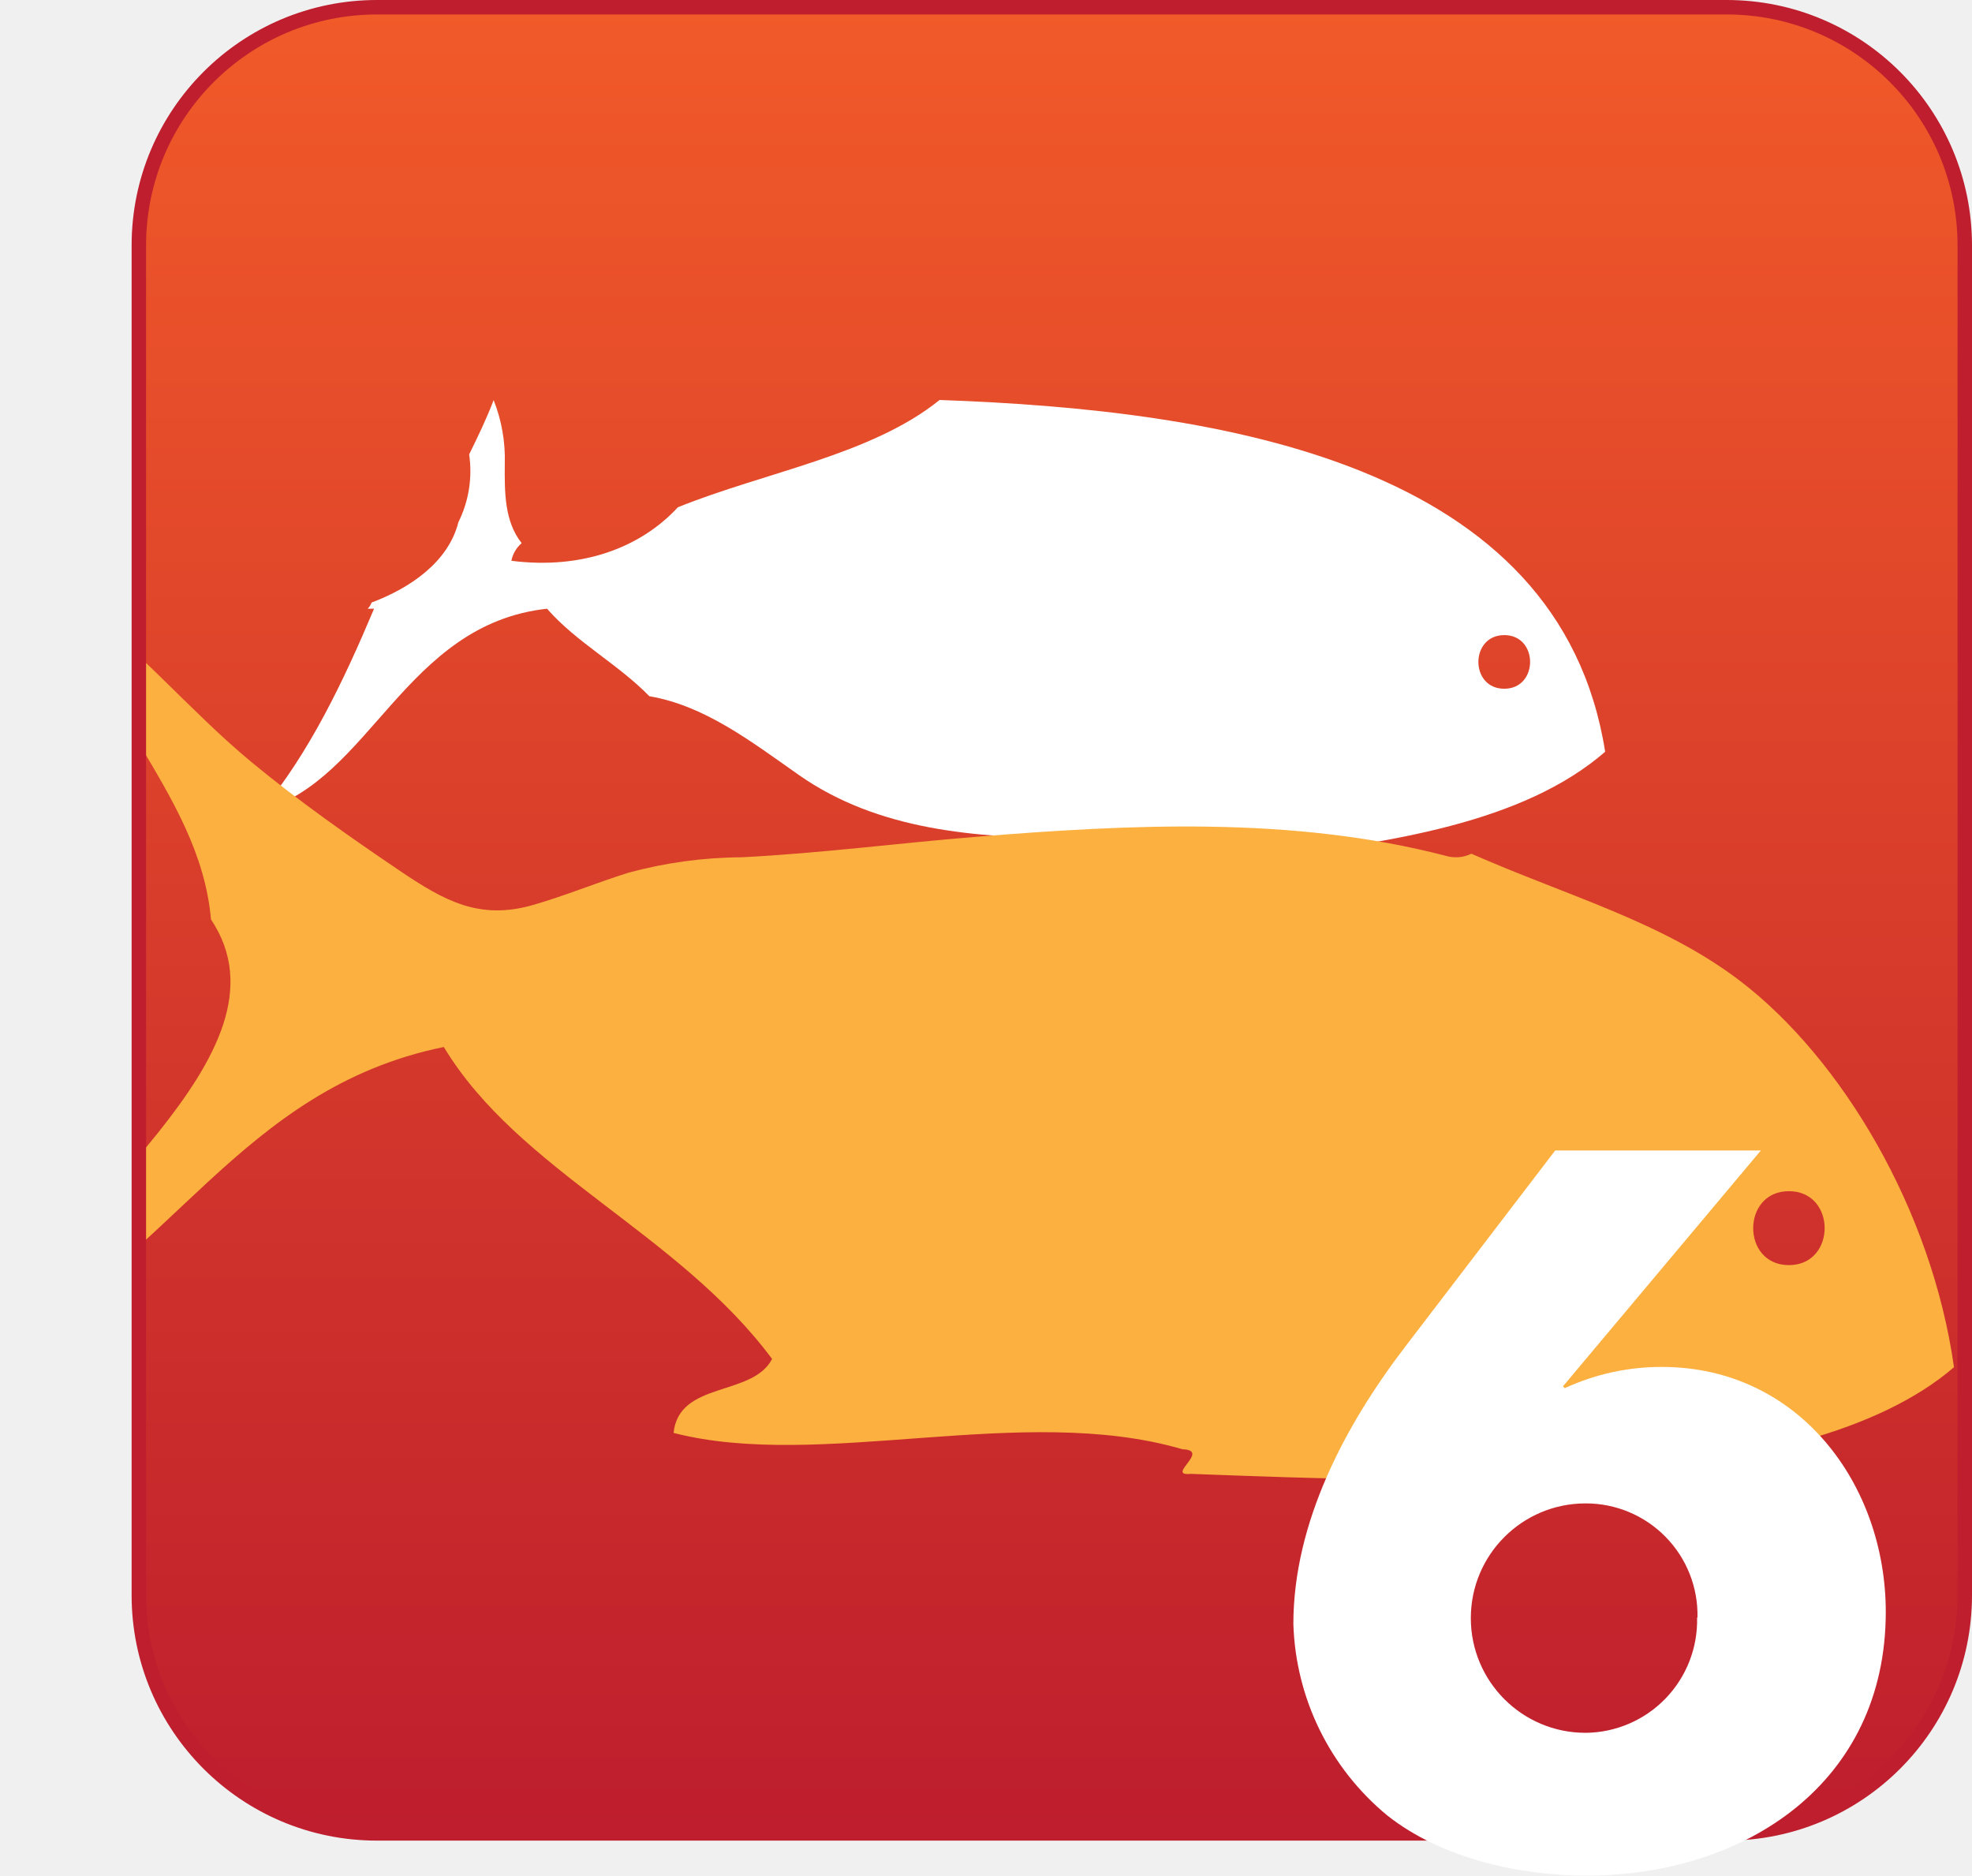
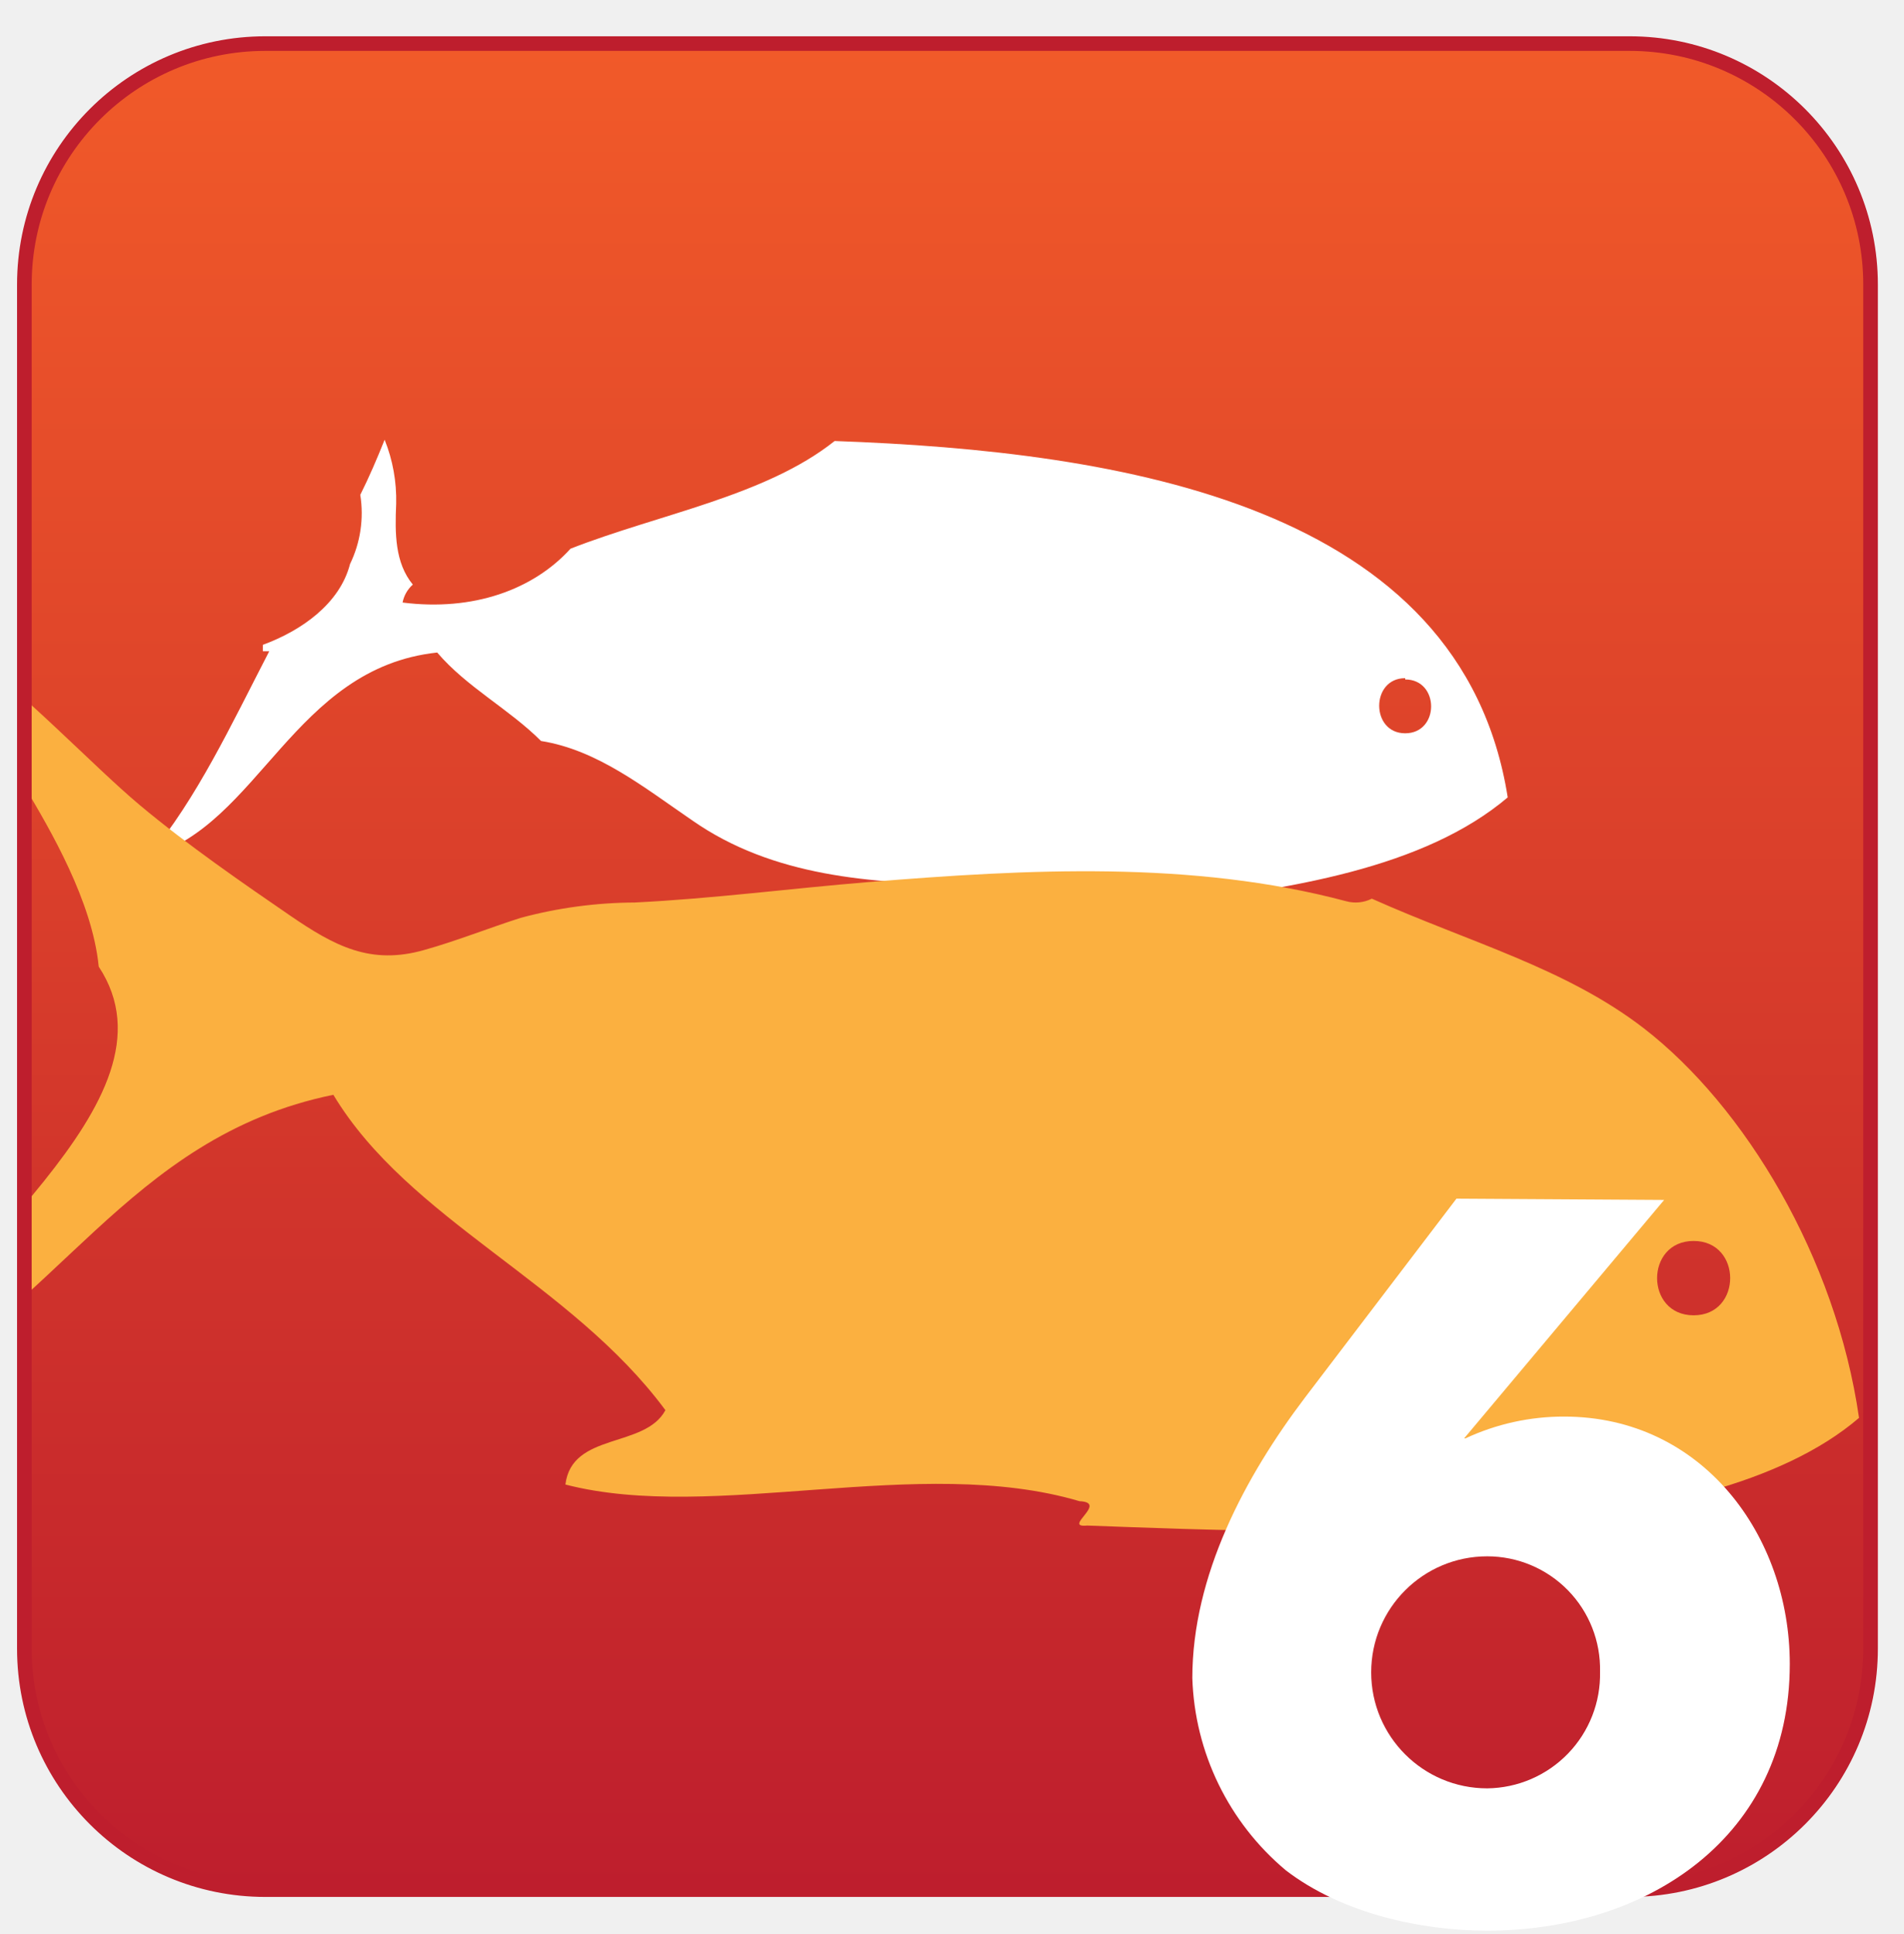
- <svg xmlns="http://www.w3.org/2000/svg" viewBox="0 0 155.52 147.9">
+ <svg xmlns="http://www.w3.org/2000/svg" viewBox="0 0 148.5 150.8">
  <defs>
-     <style>.cls-1,.cls-6{fill:none;}.cls-2{fill:url(#New_Gradient_Swatch_3);}.cls-3,.cls-7{fill:#fff;}.cls-3,.cls-5{fill-rule:evenodd;}.cls-4{clip-path:url(#clip-path);}.cls-5{fill:#fbb040;}.cls-6{stroke:#be1e2d;stroke-miterlimit:10;stroke-width:1.14px;}</style>
-     <linearGradient id="New_Gradient_Swatch_3" x1="82.95" y1="144.57" x2="82.95" y2="0.57" gradientUnits="userSpaceOnUse">
+     <style>.a,.f{fill:none;}.b{fill:url(#a);}.c,.g{fill:#fff;}.c,.e{fill-rule:evenodd;}.d{clip-path:url(#b);}.e{fill:#fbb040;}.f{stroke:#be1e2d;stroke-miterlimit:10;stroke-width:1.14px;}</style>
+     <linearGradient id="a" x1="73.93" y1="147.43" x2="73.93" y2="3.43" gradientUnits="userSpaceOnUse">
      <stop offset="0" stop-color="#be1e2d" />
      <stop offset="1" stop-color="#f15a29" />
    </linearGradient>
-     <clipPath id="clip-path">
-       <rect class="cls-1" x="10.95" y="0.57" width="144" height="144" rx="18.78" ry="18.78" />
+     <clipPath id="b">
+       <rect class="a" x="1.9" y="3.4" width="144" height="144" rx="18.8" ry="18.8" />
    </clipPath>
  </defs>
-   <g id="Layer_2" data-name="Layer 2">
-     <g id="Layer_1-2" data-name="Layer 1">
-       <g id="_6" data-name="6">
-         <rect class="cls-2" x="10.95" y="0.57" width="144" height="144" rx="18.78" ry="18.78" />
-         <path class="cls-3" d="M20.63,63.9C29.22,61.55,31.91,49.23,43.14,48c2.33,2.66,5.61,4.37,8.07,6.9,4.36.74,8,3.55,11.79,6.21,6.28,4.4,14,4.94,21.4,5a2.17,2.17,0,0,1,.94.21,2.11,2.11,0,0,1,.94-.21,2,2,0,0,1,2,2.25,1.16,1.16,0,0,1,1.26.31c.55,2.11-2.62.5-1.88,2.81,3.66.46,8.44-1.83,11.26-3.76,10.79-1.25,21.22-2.85,27.67-8.44C123,36.54,96.49,32.33,74.1,31.54,68.73,35.88,60.38,37.21,53.46,40c-2.93,3.18-7.56,4.93-13.13,4.22a2.46,2.46,0,0,1,.81-1.39c-1.36-1.72-1.35-4-1.33-6.28a12.56,12.56,0,0,0-.88-5C38.38,33,37.69,34.43,37,35.83a9.06,9.06,0,0,1-.85,5.35c-.79,3.14-3.82,5.2-6.84,6.33a2.25,2.25,0,0,1-.14.28L29,48l.5,0C27.07,53.77,24.39,59.37,20.63,63.9Zm98-13.82c2.72,0,2.72,4.23,0,4.23S115.91,50.08,118.64,50.08Z" />
-         <g class="cls-4">
-           <path class="cls-5" d="M0,105.87c13.33-6.08,18.8-20,35-23.31,5.91,9.79,18.49,14.64,25.89,24.6-1.56,3-7.34,1.72-7.77,5.83,11.6,3,27.55-2.4,40.13,1.29,2.29.07-1.38,2.14.65,1.94,18.9.7,48.18,1.94,60.2-8.41-1.76-12.48-8.88-24.34-16.83-30.43-6.13-4.69-13.64-6.72-21.23-10.06a2.79,2.79,0,0,1-2,.17C101.94,64.34,89.09,65,76.81,66c-6.11.5-12.18,1.29-18.31,1.6a34.8,34.8,0,0,0-8.95,1.22c-2.52.79-5,1.82-7.51,2.54-4.24,1.22-7-.33-10.5-2.69-4-2.7-8-5.52-11.69-8.56-5-4.14-9.1-9.22-14.45-13A14.66,14.66,0,0,0,2.27,45.4C3,46.54,3.72,47.76,4.36,49c2.76,2.66,4.71,6.44,6.57,9.57,2.72,4.56,5.25,8.78,5.71,13.93C23.77,83.18,4,95.45,0,105.87ZM141.08,93.93c3.76,0,3.76,5.83,0,5.83S137.33,93.93,141.08,93.93Z" />
-         </g>
-         <rect class="cls-6" x="10.95" y="0.57" width="144" height="144" rx="18.78" ry="18.78" />
-         <path class="cls-7" d="M138.87,90.72l-15.61,18.6.15.14a18.08,18.08,0,0,1,7.66-1.67c10.79,0,17.65,9.26,17.65,19.32,0,13.49-11.08,20.79-23.63,20.79-5.32,0-11.45-1.39-15.68-4.74A20.38,20.38,0,0,1,102,128.06c0-8,4.08-15.68,8.83-21.88l11.82-15.46Zm-5,36.83a8.8,8.8,0,0,0-8.83-9,9,9,0,1,0,0,18.09A8.87,8.87,0,0,0,133.84,127.55Z" />
-       </g>
-     </g>
+   <rect class="b" x="1.9" y="3.4" width="144" height="144" rx="18.8" ry="18.8" />
+   <path class="c" d="M11.6,66.8c8.6-2.4,11.3-14.7,22.5-15.9,2.3,2.7,5.6,4.4,8.1,6.9,4.4.7,8,3.6,11.8,6.2,6.3,4.4,14,4.9,21.4,5l.9.2.9-.2a2,2,0,0,1,2,2.3,1.2,1.2,0,0,1,1.3.3c.5,2.1-2.6.5-1.9,2.8,3.7.5,8.4-1.8,11.3-3.8,10.8-1.2,21.2-2.9,27.7-8.4C114,39.4,87.5,35.2,65.1,34.4c-5.4,4.3-13.7,5.7-20.6,8.4-2.9,3.2-7.6,4.9-13.1,4.2a2.5,2.5,0,0,1,.8-1.4c-1.4-1.7-1.4-4-1.3-6.3a12.6,12.6,0,0,0-.9-5c-.6,1.5-1.2,2.9-1.9,4.3a9.1,9.1,0,0,1-.8,5.4c-.8,3.1-3.8,5.2-6.8,6.3v.5h.5C18,56.6,15.4,62.2,11.6,66.8Zm98-13.8c2.7,0,2.7,4.2,0,4.2S106.9,52.9,109.6,52.9Z" />
+   <g class="d">
+     <path class="e" d="M-9,108.7c13.3-6.1,18.8-20,35-23.3,5.9,9.8,18.5,14.6,25.9,24.6-1.6,3-7.3,1.7-7.8,5.8,11.6,3,27.6-2.4,40.1,1.3,2.3.1-1.4,2.1.6,1.9,18.9.7,48.2,1.9,60.2-8.4-1.8-12.5-8.9-24.3-16.8-30.4-6.1-4.7-13.6-6.7-21.2-10.1a2.8,2.8,0,0,1-2,.2c-12-3.2-24.9-2.5-37.2-1.5-6.1.5-12.2,1.3-18.3,1.6a34.8,34.8,0,0,0-8.9,1.2c-2.5.8-5,1.8-7.5,2.5-4.2,1.2-7-.3-10.5-2.7s-8-5.5-11.7-8.6S1.7,53.8-3.6,50a14.7,14.7,0,0,0-3.1-1.7c.7,1.1,1.4,2.4,2.1,3.6,2.8,2.7,4.7,6.4,6.6,9.6s5.2,8.8,5.7,13.9C14.7,86-5.1,98.3-9,108.7ZM132.1,96.8c3.8,0,3.8,5.8,0,5.8S128.3,96.8,132.1,96.8Z" />
  </g>
+   <rect class="f" x="1.9" y="3.4" width="144" height="144" rx="18.8" ry="18.8" />
+   <path class="g" d="M129.8,93.6l-15.6,18.6h.1a18.1,18.1,0,0,1,7.7-1.7c10.8,0,17.6,9.3,17.6,19.3,0,13.5-11.1,20.8-23.6,20.8-5.3,0-11.4-1.4-15.7-4.7A20.4,20.4,0,0,1,93,130.9c0-8,4.1-15.7,8.8-21.9l11.8-15.5Zm-5,36.8a8.8,8.8,0,0,0-8.8-9,9,9,0,1,0,0,18.1A8.9,8.9,0,0,0,124.8,130.4Z" />
</svg>
